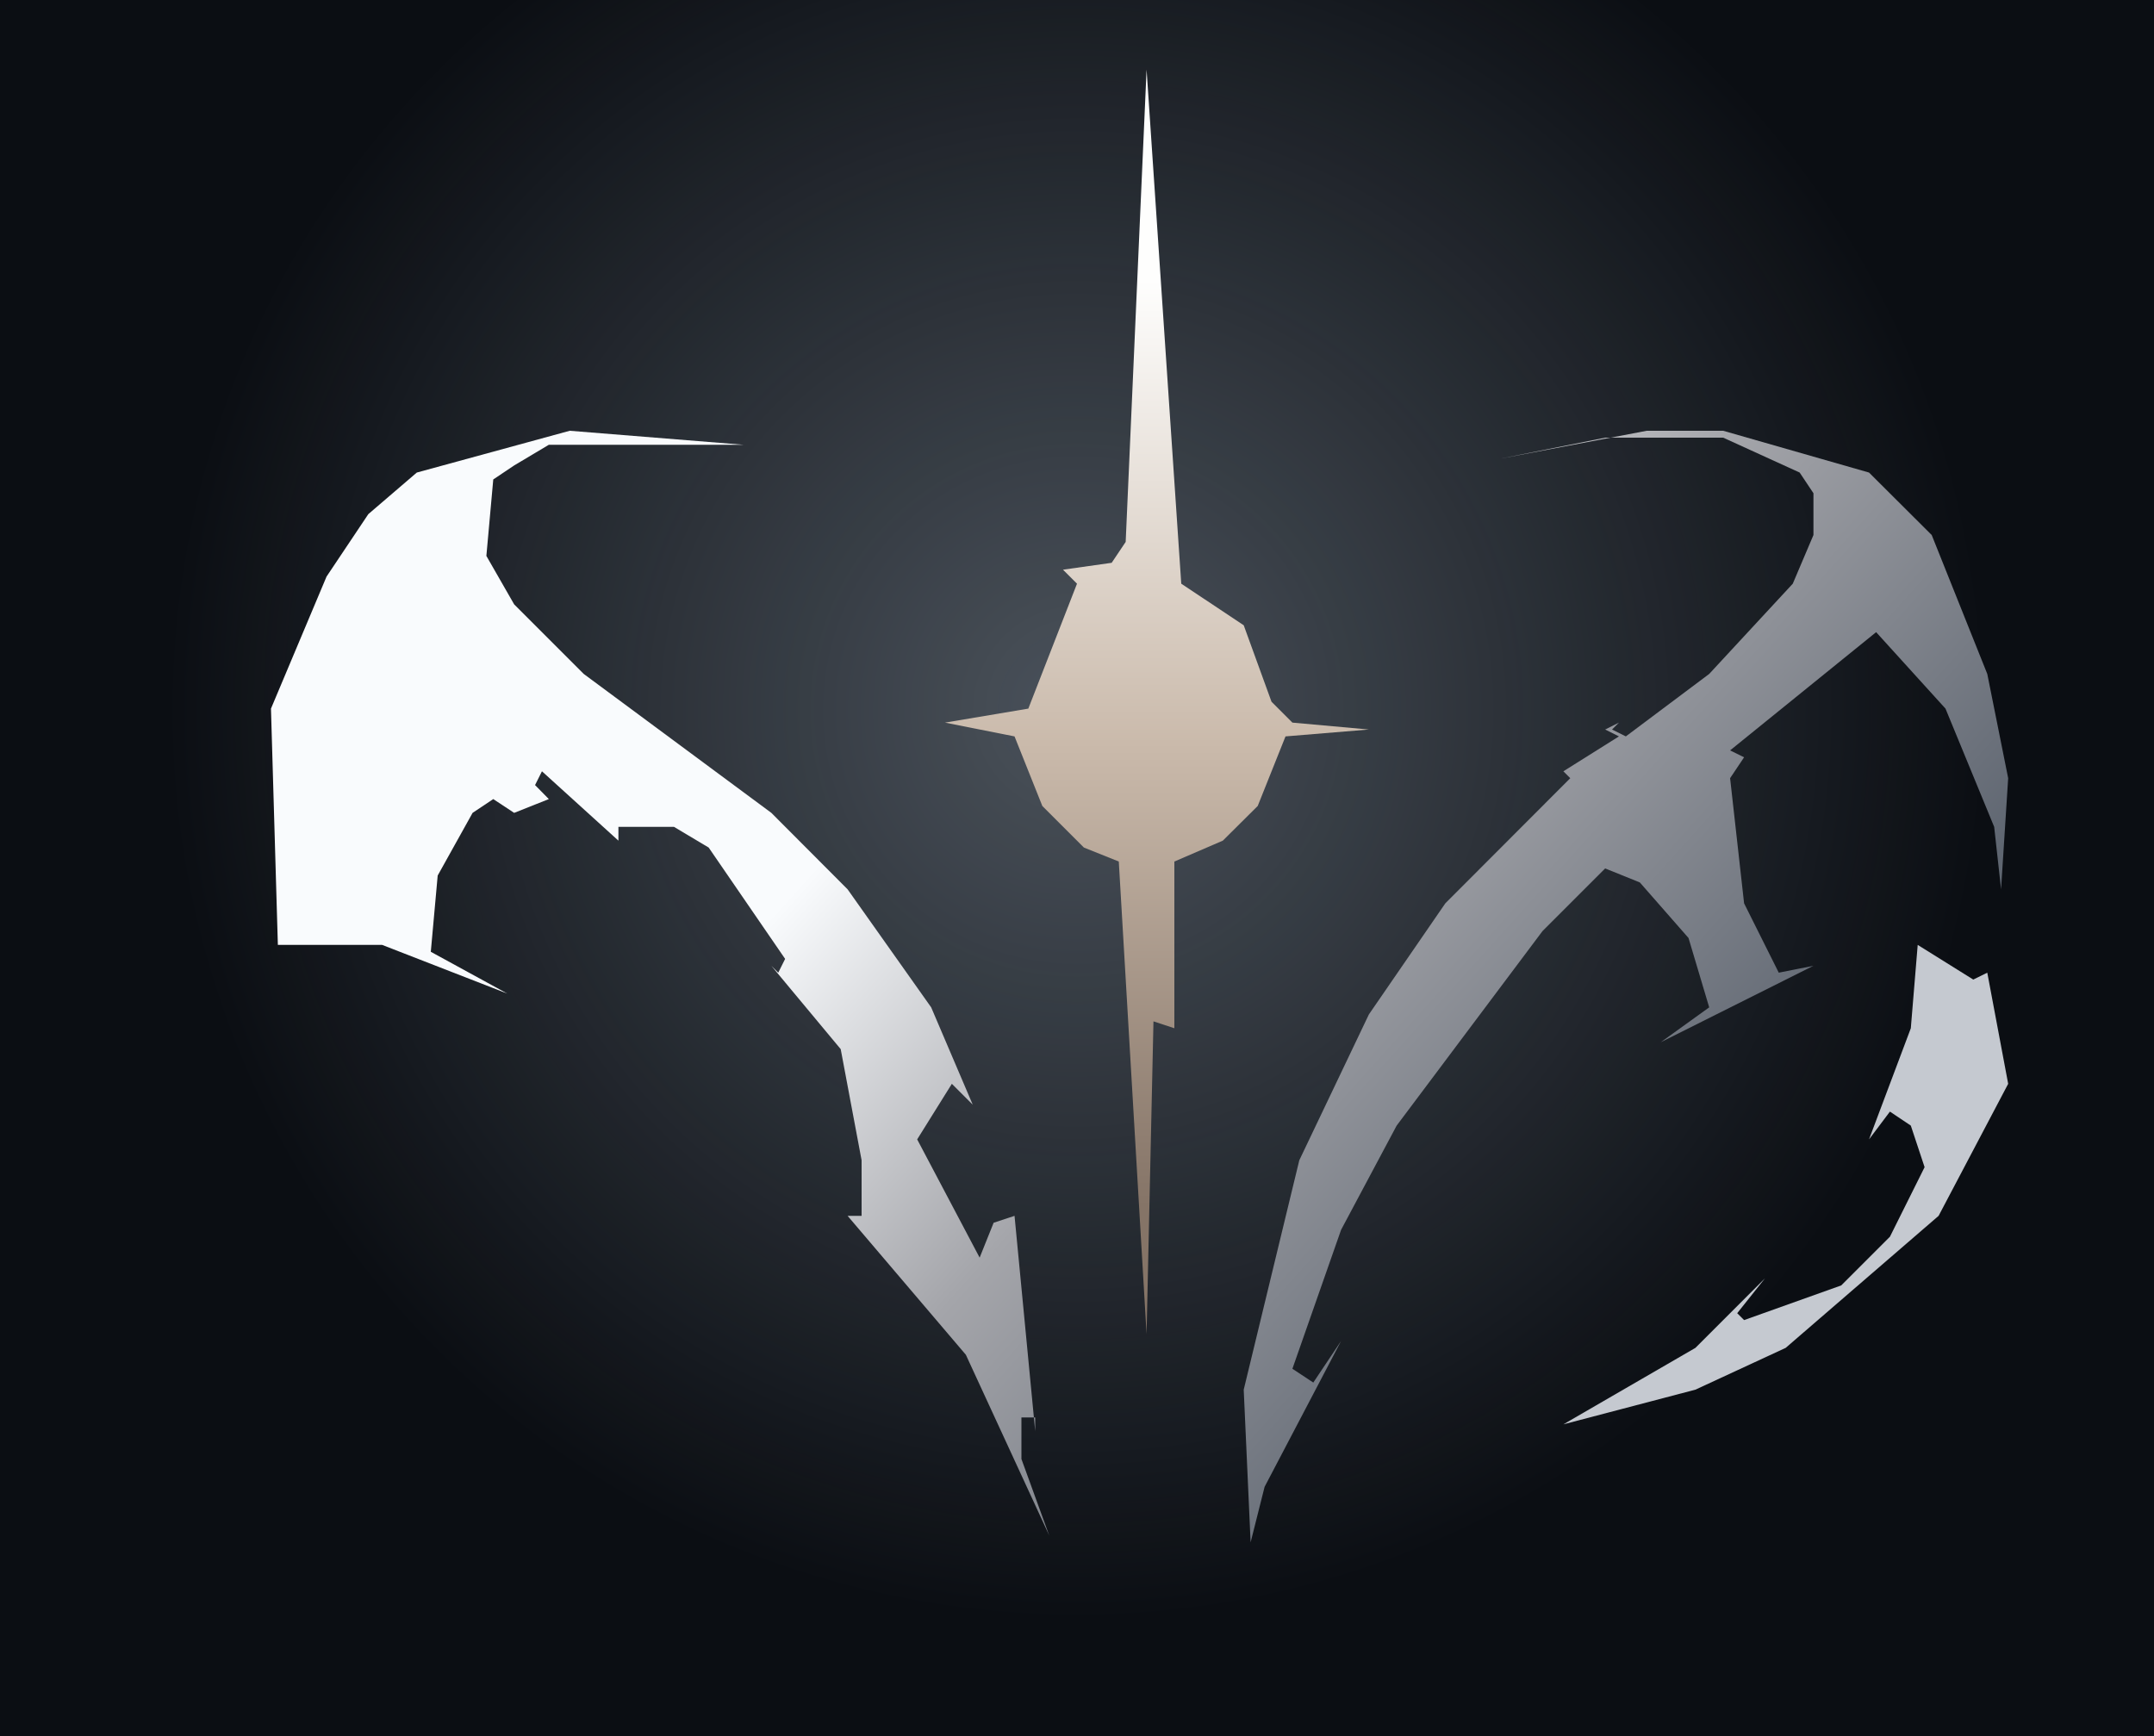
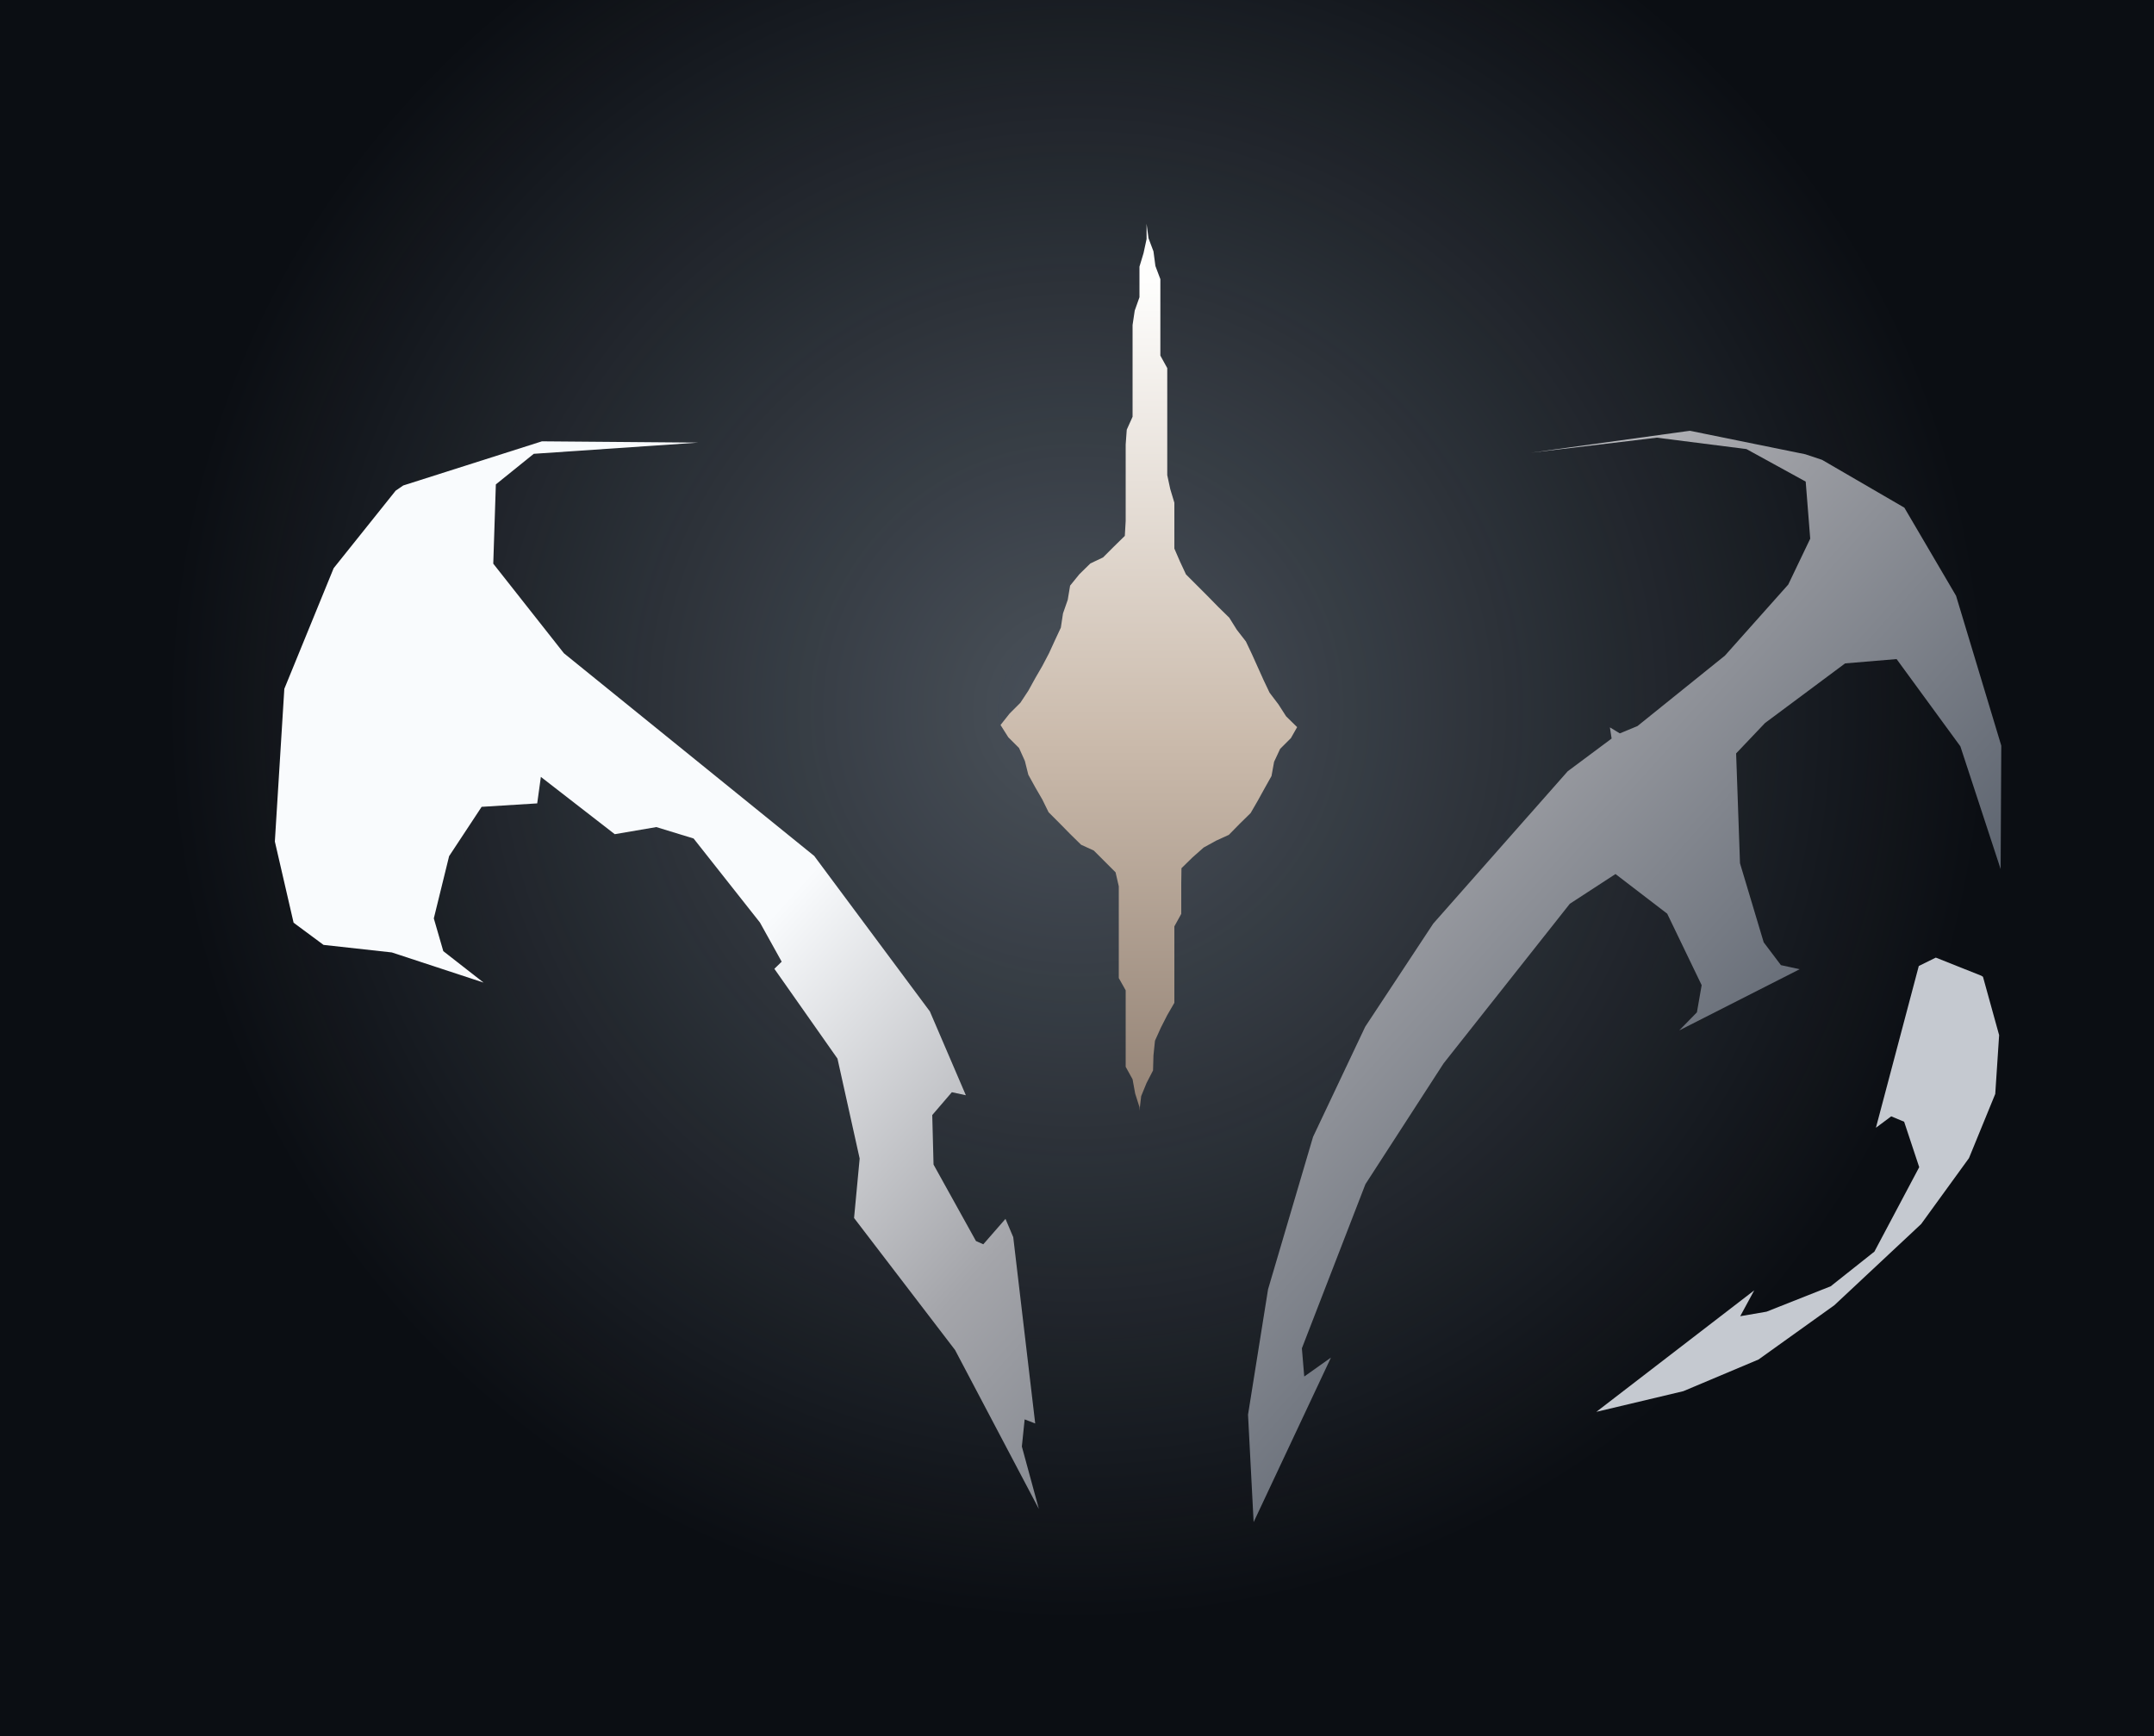
<svg xmlns="http://www.w3.org/2000/svg" viewBox="0 0 1000 806">
  <defs>
    <linearGradient id="arm" x1="480" y1="290" x2="780" y2="560" gradientUnits="userSpaceOnUse">
      <stop offset="0" stop-color="#f9fbfd" />
      <stop offset=".45" stop-color="#a4a5aa" />
      <stop offset="1" stop-color="#5f6671" />
    </linearGradient>
    <linearGradient id="armhi" x1="480" y1="290" x2="780" y2="560" gradientUnits="userSpaceOnUse">
      <stop offset="0" stop-color="#eef0f4" />
      <stop offset="1" stop-color="#c5c9d0" />
    </linearGradient>
    <linearGradient id="core" x1="500" y1="130" x2="500" y2="560" gradientUnits="userSpaceOnUse">
      <stop offset="0" stop-color="#fefefd" />
      <stop offset=".5" stop-color="#cabaab" />
      <stop offset="1" stop-color="#857467" />
    </linearGradient>
    <linearGradient id="armlight" x1="480" y1="290" x2="780" y2="560" gradientUnits="userSpaceOnUse">
      <stop offset="0" stop-color="#6b7686" />
      <stop offset="1" stop-color="#262c36" />
    </linearGradient>
    <linearGradient id="corelight" x1="500" y1="130" x2="500" y2="560" gradientUnits="userSpaceOnUse">
      <stop offset="0" stop-color="#c99a55" />
      <stop offset="1" stop-color="#8a6a30" />
    </linearGradient>
    <radialGradient id="halo">
      <stop offset="0" stop-color="#c0d0e0" stop-opacity=".35" />
      <stop offset="1" stop-color="#c0d0e0" stop-opacity="0" />
    </radialGradient>
  </defs>
-   <rect width="1000" height="1000" fill="#0b0e13" />
+   <rect width="1000" height="806" fill="#0b0e13" />
  <circle cx="500" cy="330" r="420" fill="url(#halo)" />
-   <path d="M 193.5 219.4 L 171.0 238.7 L 151.6 267.7 L 125.8 329.0 L 129.0 438.7 L 177.4 438.7 L 235.5 461.3 L 200.0 441.9 L 203.2 406.5 L 219.4 377.4 L 229.0 371.0 L 238.7 377.4 L 254.8 371.0 L 248.4 364.5 L 251.6 358.1 L 287.1 390.3 L 287.1 383.9 L 312.9 383.9 L 329.0 393.5 L 364.5 445.2 L 361.3 451.6 L 358.1 448.4 L 390.3 487.1 L 400.0 538.7 L 400.0 564.5 L 393.5 564.5 L 448.4 629.0 L 487.1 712.9 L 474.2 677.4 L 474.2 658.1 L 480.6 658.1 L 480.6 664.5 L 471.0 564.5 L 461.3 567.7 L 454.8 583.9 L 425.8 529.0 L 441.9 503.2 L 451.6 512.9 L 432.3 467.7 L 393.5 412.9 L 358.1 377.4 L 271.0 312.9 L 238.7 280.6 L 225.8 258.1 L 229.0 222.6 L 238.7 216.1 L 235.5 229.0 L 238.7 216.1 L 254.8 206.5 L 345.2 206.5 L 264.5 200.0 Z" fill="url(#arm)" />
-   <path d="M 867.7 219.4 L 800.0 200.0 L 764.5 200.0 L 696.8 212.9 L 745.2 203.2 L 800.0 203.2 L 835.5 219.4 L 841.9 229.0 L 841.9 248.4 L 832.3 271.0 L 793.5 312.9 L 754.8 341.9 L 748.4 338.7 L 751.6 335.5 L 745.2 338.7 L 751.6 341.9 L 725.8 358.1 L 729.0 361.3 L 671.0 419.4 L 635.5 471.0 L 603.2 538.7 L 577.4 645.2 L 580.6 716.1 L 587.1 690.3 L 622.6 622.6 L 609.7 641.9 L 600.0 635.5 L 622.6 571.0 L 648.4 522.6 L 716.1 432.3 L 745.2 403.2 L 761.3 409.7 L 783.9 435.5 L 793.5 467.7 L 771.0 483.9 L 841.9 448.4 L 825.8 451.6 L 809.7 419.4 L 803.2 361.3 L 809.7 351.6 L 803.2 348.4 L 871.0 293.5 L 903.2 329.0 L 925.8 383.9 L 929.0 412.9 L 932.3 361.3 L 922.6 312.9 L 896.8 248.4 Z" fill="url(#arm)" />
-   <path d="M 922.6 451.6 L 916.1 454.8 L 890.3 438.7 L 887.1 477.4 L 867.7 529.0 L 877.4 516.1 L 887.1 522.6 L 893.5 541.9 L 877.4 574.2 L 854.8 596.8 L 809.7 612.9 L 806.5 609.7 L 819.4 593.5 L 787.1 625.8 L 725.8 661.3 L 787.1 645.2 L 829.0 625.8 L 900.0 564.5 L 932.3 503.2 Z" fill="url(#armhi)" />
-   <path d="M 532.3 32.3 L 522.6 251.6 L 516.1 261.3 L 493.5 264.5 L 500.0 271.0 L 477.4 329.0 L 438.7 335.5 L 471.0 341.9 L 483.9 374.2 L 503.2 393.5 L 519.4 400.0 L 532.3 619.4 L 535.5 474.2 L 545.2 477.4 L 545.2 400.0 L 567.7 390.3 L 583.9 374.2 L 596.8 341.9 L 635.5 338.7 L 600.0 335.5 L 590.3 325.8 L 577.4 290.3 L 548.4 271.0 Z" fill="url(#core)" />
+   <path d="M 183.7 227.8 L 154.9 263.8 L 132.0 319.8 L 127.6 390.7 L 136.3 428.4 L 150.2 438.7 L 181.9 442.2 L 224.5 456.2 L 205.8 441.6 L 201.4 426.4 L 208.5 397.5 L 223.6 374.6 L 249.4 373.0 L 251.1 360.7 L 285.4 387.3 L 304.7 384.0 L 322.0 389.3 L 352.8 428.3 L 362.9 446.5 L 359.5 449.8 L 388.8 491.5 L 399.1 537.9 L 396.5 565.5 L 443.4 626.8 L 482.3 700.6 L 474.4 671.6 L 475.7 659.0 L 480.6 660.9 L 470.4 574.4 L 466.8 565.9 L 456.5 577.7 L 453.1 576.2 L 433.4 540.7 L 432.8 517.7 L 441.9 507.1 L 448.4 508.5 L 431.7 469.6 L 378.0 397.4 L 261.8 303.3 L 229.0 261.7 L 230.2 224.9 L 247.8 210.7 L 324.1 205.5 L 251.6 204.9 L 187.2 225.4 Z" fill="url(#arm)" />
+   <path d="M 838.1 210.9 L 784.5 200.0 L 710.7 210.2 L 769.2 203.2 L 810.8 208.5 L 838.3 223.6 L 840.4 250.1 L 830.2 271.4 L 800.8 304.4 L 760.2 337.1 L 752.0 340.5 L 747.4 337.7 L 748.2 342.9 L 727.8 358.1 L 665.4 428.8 L 633.8 476.7 L 609.6 527.8 L 588.7 598.6 L 579.4 656.8 L 582.0 706.7 L 617.9 630.3 L 605.5 639.1 L 604.4 626.0 L 633.9 549.8 L 670.2 493.7 L 728.8 419.6 L 750.0 405.8 L 774.0 424.2 L 790.0 457.4 L 787.8 470.0 L 779.6 478.4 L 835.5 450.0 L 826.8 448.1 L 818.8 437.5 L 807.8 400.8 L 806.0 349.8 L 819.4 335.7 L 856.6 308.0 L 880.5 306.0 L 910.1 346.5 L 928.8 403.5 L 929.1 346.2 L 908.1 276.6 L 884.1 235.7 L 845.9 213.5 Z" fill="url(#arm)" />
+   <path d="M 919.8 453.0 L 898.7 444.6 L 890.8 448.5 L 870.9 523.6 L 878.0 518.3 L 884.0 520.8 L 891.0 541.9 L 870.2 581.1 L 849.9 597.2 L 820.1 609.0 L 807.9 611.1 L 814.4 599.1 L 741.1 655.5 L 781.5 645.9 L 816.4 631.2 L 851.6 606.0 L 891.9 568.3 L 914.1 537.7 L 926.3 507.9 L 928.1 480.6 L 920.6 453.5 Z" fill="url(#armhi)" />
+   <path d="M 532.3 96.8 L 532.3 103.9 L 532.3 111.0 L 530.9 117.5 L 529.0 123.8 L 529.0 130.9 L 529.0 138.0 L 526.8 144.2 L 525.8 150.9 L 525.8 158.0 L 525.8 165.1 L 525.8 172.2 L 525.8 179.3 L 525.8 186.4 L 525.8 193.5 L 523.1 199.5 L 522.6 206.4 L 522.6 213.5 L 522.6 220.6 L 522.6 227.7 L 522.6 234.8 L 522.6 241.9 L 522.2 248.8 L 517.1 253.8 L 512.1 258.8 L 506.2 261.6 L 501.1 266.6 L 496.8 271.9 L 495.7 278.5 L 493.5 284.8 L 492.5 291.4 L 489.7 297.4 L 487.0 303.3 L 483.9 309.2 L 480.6 314.9 L 477.4 320.7 L 473.7 326.3 L 468.7 331.3 L 464.5 336.6 L 468.1 342.3 L 473.1 347.3 L 475.8 353.3 L 477.4 359.7 L 480.6 365.5 L 483.9 371.2 L 486.8 377.1 L 491.8 382.1 L 496.8 387.2 L 501.9 392.2 L 507.8 394.9 L 512.8 399.9 L 517.9 405.0 L 519.4 411.5 L 519.4 418.6 L 519.4 425.7 L 519.4 432.8 L 519.4 439.9 L 519.4 447.0 L 519.4 454.1 L 522.6 459.8 L 522.6 466.9 L 522.6 474.0 L 522.6 481.1 L 522.6 488.2 L 522.6 495.3 L 525.8 501.1 L 527.0 507.7 L 529.0 514.0 L 529.0 521.1 L 529.0 528.2 L 529.0 522.8 L 529.0 515.7 L 529.8 508.9 L 532.3 502.8 L 535.3 497.0 L 535.5 490.0 L 536.2 483.2 L 538.9 477.2 L 541.9 471.3 L 545.2 465.6 L 545.2 458.5 L 545.2 451.4 L 545.2 444.3 L 545.2 437.2 L 545.2 430.1 L 548.4 424.3 L 548.4 417.2 L 548.4 410.1 L 548.5 403.1 L 553.6 398.1 L 558.8 393.5 L 564.6 390.3 L 570.5 387.6 L 575.5 382.5 L 580.6 377.5 L 583.9 371.8 L 587.1 366.0 L 590.3 360.3 L 591.5 353.7 L 594.3 347.7 L 599.3 342.7 L 602.2 337.6 L 597.1 332.6 L 593.5 327.0 L 589.4 321.6 L 586.6 315.7 L 583.9 309.7 L 581.2 303.7 L 578.4 297.8 L 574.2 292.4 L 570.7 286.8 L 565.6 281.8 L 560.6 276.7 L 555.6 271.7 L 550.6 266.7 L 547.8 260.7 L 545.2 254.7 L 545.2 247.6 L 545.2 240.5 L 545.2 233.4 L 543.3 227.1 L 541.9 220.6 L 541.9 213.5 L 541.9 206.4 L 541.9 199.3 L 541.9 192.2 L 541.9 185.1 L 541.9 178.0 L 541.9 170.9 L 538.7 165.1 L 538.7 158.0 L 538.7 150.9 L 538.7 143.8 L 538.7 136.7 L 538.7 129.6 L 536.4 123.5 L 535.5 116.7 L 533.2 110.6 L 532.3 103.9 L 532.3 96.8 Z" fill="url(#core)" />
</svg>
